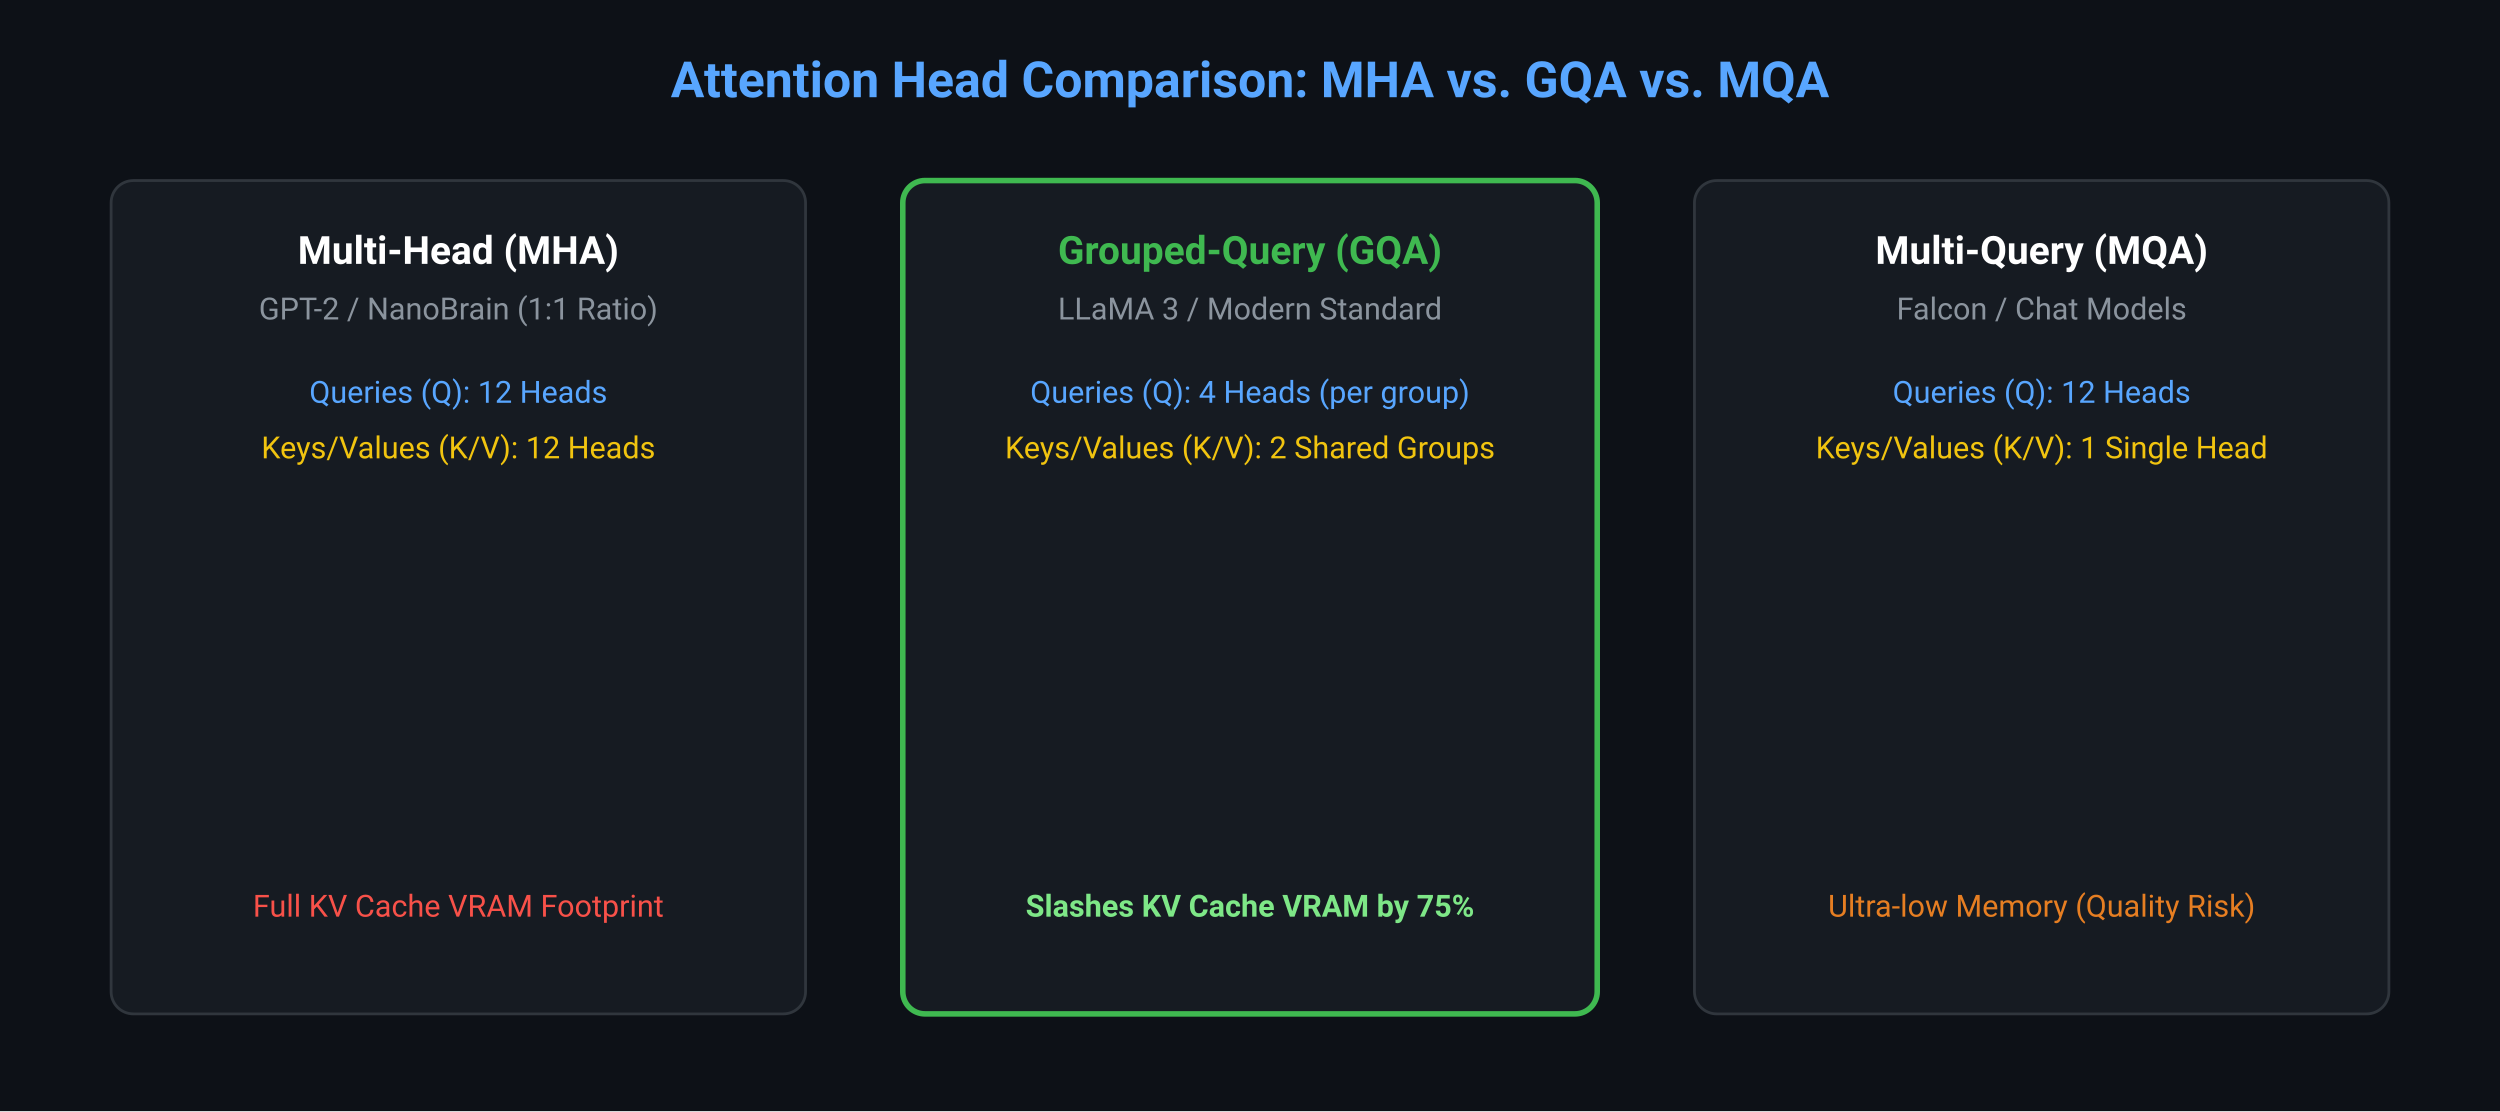
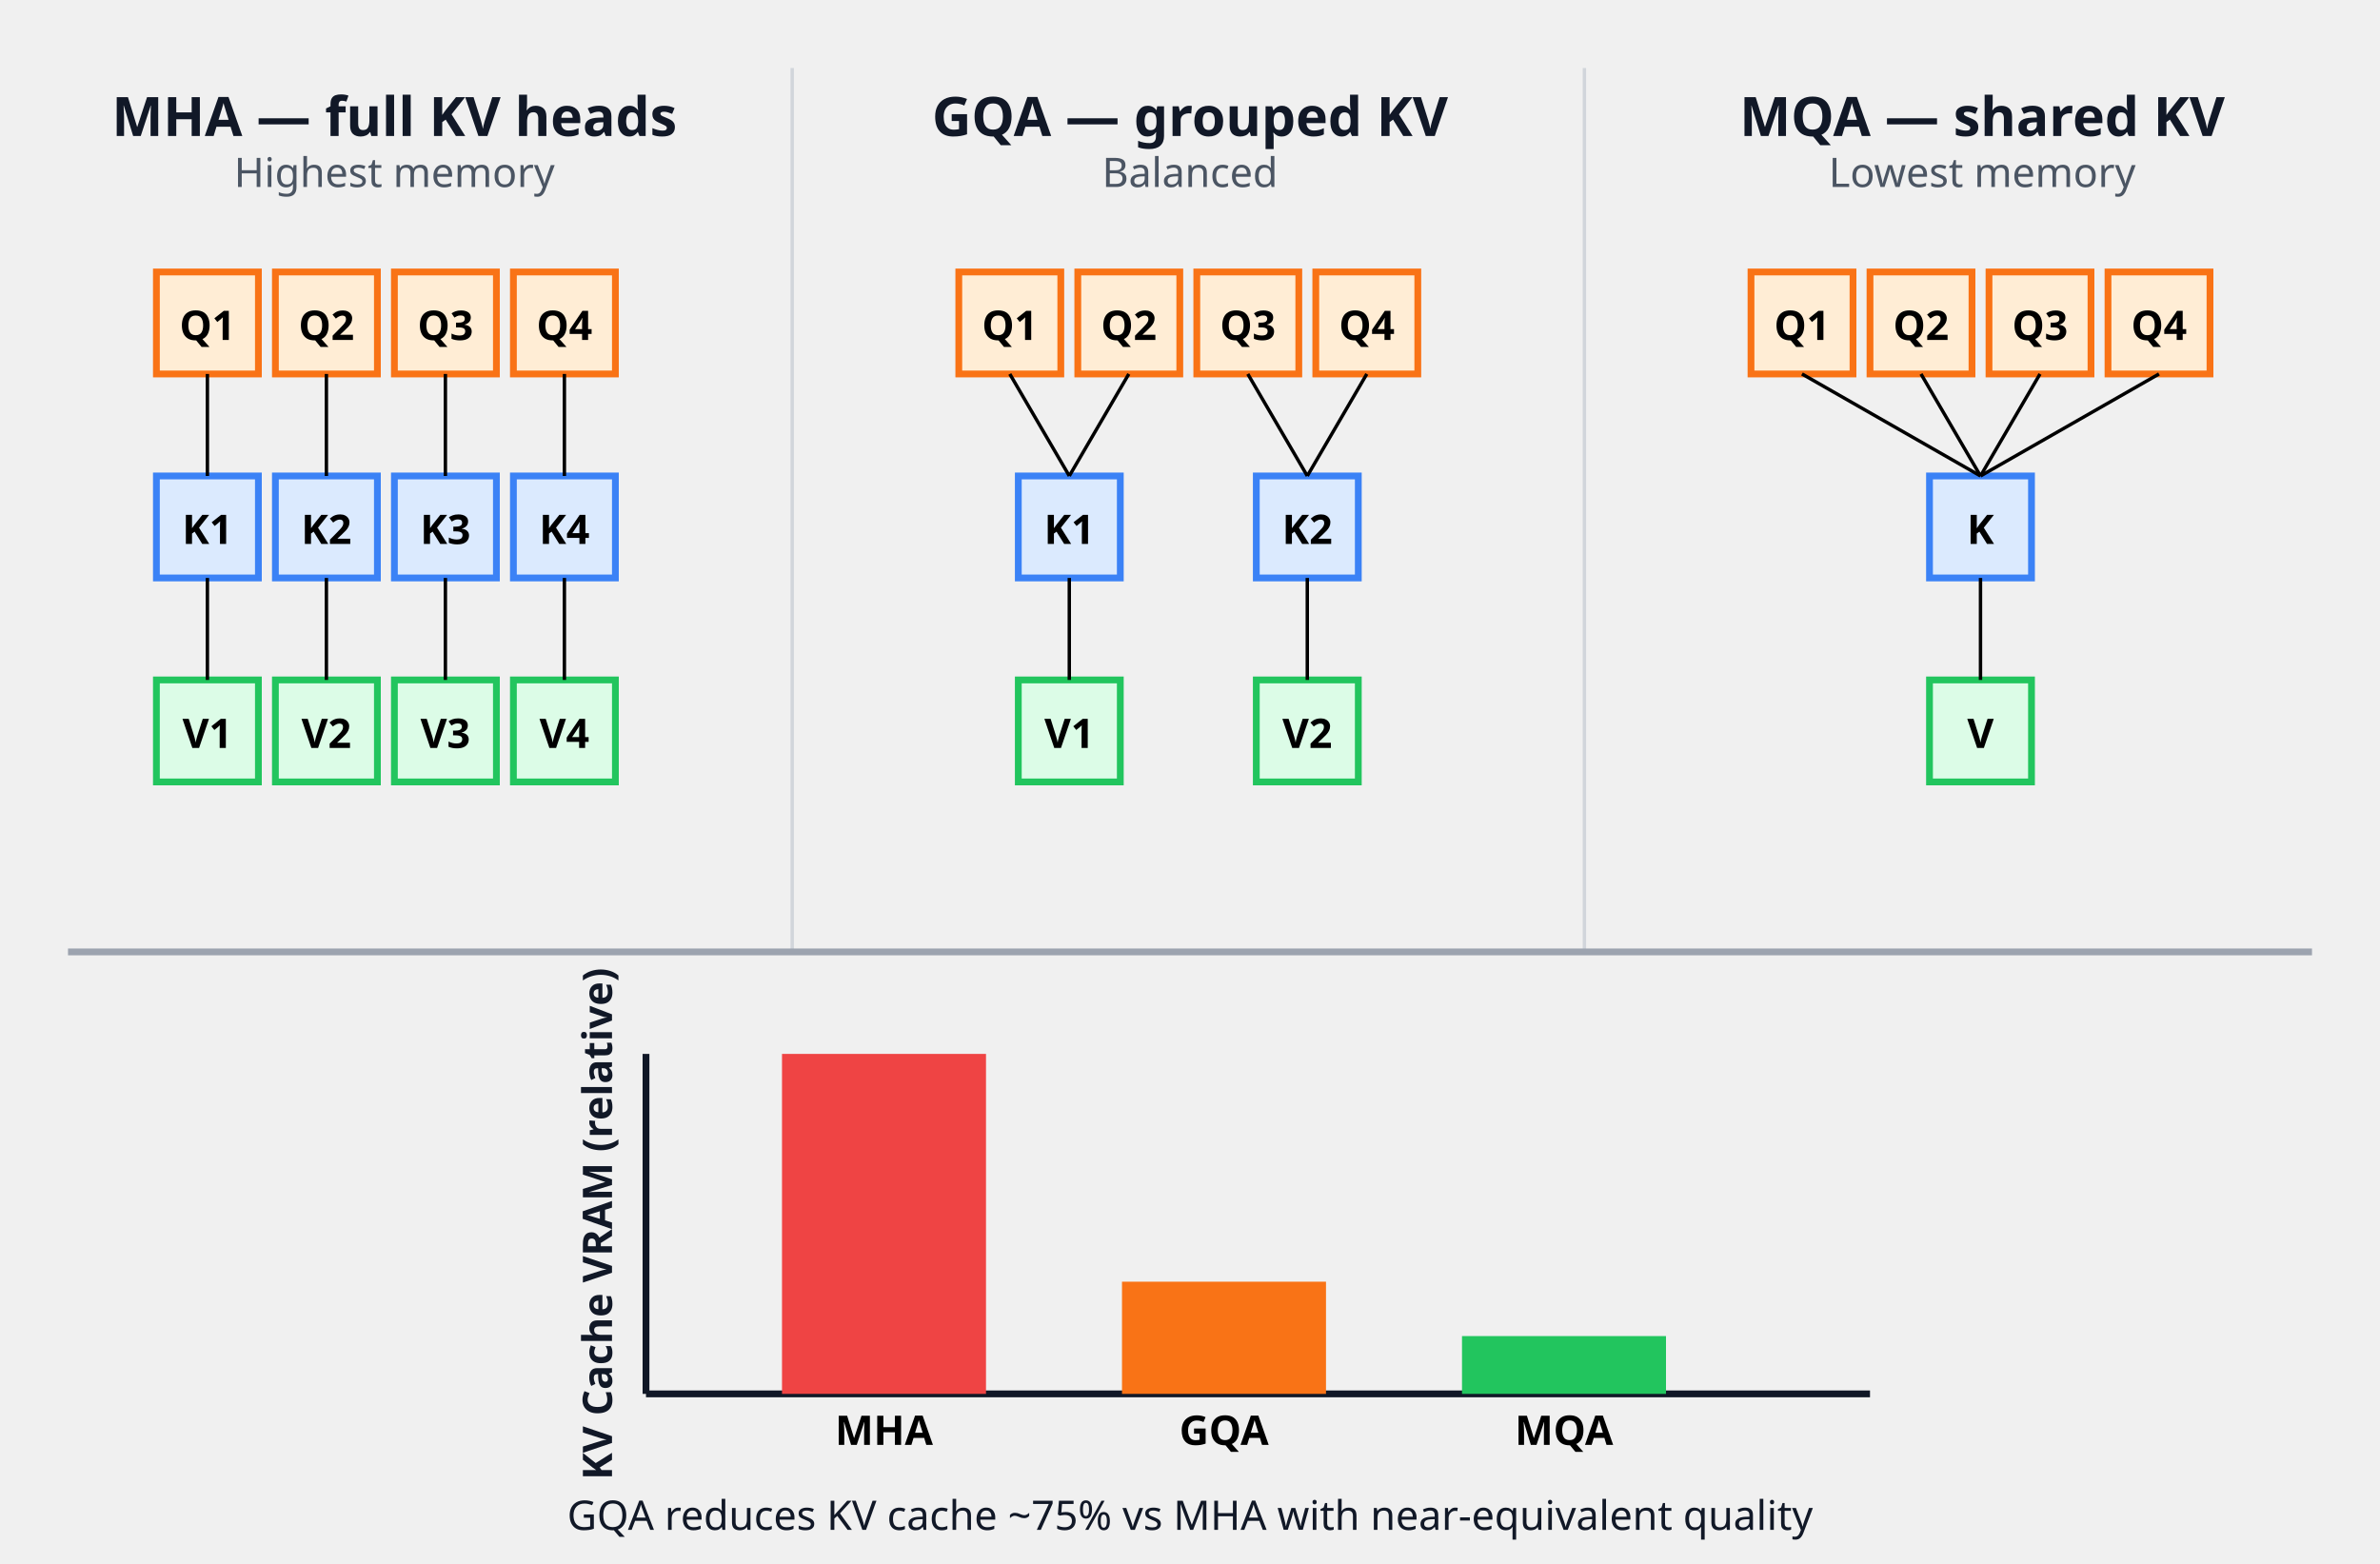
- <svg xmlns="http://www.w3.org/2000/svg" viewBox="0 0 900 400" width="100%" height="100%" style="background-color: #0d1117; font-family: -apple-system, BlinkMacSystemFont, 'Segoe UI', Roboto, Helvetica, Arial, sans-serif;">
-   <style>
-     .title { font-size: 18px; font-weight: bold; fill: #58a6ff; text-anchor: middle; }
-     .col-title { font-size: 14px; font-weight: bold; fill: #ffffff; text-anchor: middle; }
-     .sub-text { font-size: 11px; fill: #8b949e; text-anchor: middle; }
-   </style>
-   <rect width="100%" height="100%" fill="#0d1117" />
-   <text x="450" y="35" class="title">Attention Head Comparison: MHA vs. GQA vs. MQA</text>
-   <rect x="40" y="65" width="250" height="300" rx="8" fill="#161b22" stroke="#30363d" />
-   <text x="165" y="95" class="col-title">Multi-Head (MHA)</text>
-   <text x="165" y="115" class="sub-text">GPT-2 / NanoBrain (1:1 Ratio)</text>
-   <text x="165" y="145" class="sub-text" style="fill:#58a6ff;">Queries (Q): 12 Heads</text>
-   <text x="165" y="165" class="sub-text" style="fill:#f1c40f;">Keys/Values (K/V): 12 Heads</text>
-   <text x="165" y="330" class="sub-text" style="fill:#f85149;">Full KV Cache VRAM Footprint</text>
-   <rect x="325" y="65" width="250" height="300" rx="8" fill="#161b22" stroke="#3fb950" stroke-width="2" />
-   <text x="450" y="95" class="col-title" style="fill:#3fb950;">Grouped-Query (GQA)</text>
-   <text x="450" y="115" class="sub-text">LLaMA 3 / Modern Standard</text>
-   <text x="450" y="145" class="sub-text" style="fill:#58a6ff;">Queries (Q): 4 Heads (per group)</text>
-   <text x="450" y="165" class="sub-text" style="fill:#f1c40f;">Keys/Values (K/V): 2 Shared Groups</text>
-   <text x="450" y="330" class="sub-text" style="fill:#7ee787; font-weight:bold;">Slashes KV Cache VRAM by 75%</text>
-   <rect x="610" y="65" width="250" height="300" rx="8" fill="#161b22" stroke="#30363d" />
-   <text x="735" y="95" class="col-title">Multi-Query (MQA)</text>
-   <text x="735" y="115" class="sub-text">Falcon / Chat Models</text>
-   <text x="735" y="145" class="sub-text" style="fill:#58a6ff;">Queries (Q): 12 Heads</text>
-   <text x="735" y="165" class="sub-text" style="fill:#f1c40f;">Keys/Values (K/V): 1 Single Head</text>
-   <text x="735" y="330" class="sub-text" style="fill:#e67e22;">Ultra-low Memory (Quality Risk)</text>
+ <svg xmlns="http://www.w3.org/2000/svg" viewBox="0 0 700 460" width="700" height="460" style="background-color: white; font-family: sans-serif;">
+   <line x1="233" y1="20" x2="233" y2="280" stroke="#D1D5DB" stroke-width="1" />
+   <line x1="466" y1="20" x2="466" y2="280" stroke="#D1D5DB" stroke-width="1" />
+   <line x1="20" y1="280" x2="680" y2="280" stroke="#9CA3AF" stroke-width="2" />
+   <text x="116" y="40" font-size="16" font-weight="bold" text-anchor="middle" fill="#111827">MHA — full KV heads</text>
+   <text x="116" y="55" font-size="12" text-anchor="middle" fill="#4B5563">Highest memory</text>
+   <text x="350" y="40" font-size="16" font-weight="bold" text-anchor="middle" fill="#111827">GQA — grouped KV</text>
+   <text x="350" y="55" font-size="12" text-anchor="middle" fill="#4B5563">Balanced</text>
+   <text x="583" y="40" font-size="16" font-weight="bold" text-anchor="middle" fill="#111827">MQA — shared KV</text>
+   <text x="583" y="55" font-size="12" text-anchor="middle" fill="#4B5563">Lowest memory</text>
+   <g transform="translate(46, 80)">
+     <rect x="0" y="0" width="30" height="30" fill="#FFEDD5" stroke="#F97316" stroke-width="2" />
+     <text x="15" y="20" font-size="12" font-weight="bold" text-anchor="middle">Q1</text>
+     <rect x="35" y="0" width="30" height="30" fill="#FFEDD5" stroke="#F97316" stroke-width="2" />
+     <text x="50" y="20" font-size="12" font-weight="bold" text-anchor="middle">Q2</text>
+     <rect x="70" y="0" width="30" height="30" fill="#FFEDD5" stroke="#F97316" stroke-width="2" />
+     <text x="85" y="20" font-size="12" font-weight="bold" text-anchor="middle">Q3</text>
+     <rect x="105" y="0" width="30" height="30" fill="#FFEDD5" stroke="#F97316" stroke-width="2" />
+     <text x="120" y="20" font-size="12" font-weight="bold" text-anchor="middle">Q4</text>
+     <rect x="0" y="60" width="30" height="30" fill="#DBEAFE" stroke="#3B82F6" stroke-width="2" />
+     <text x="15" y="80" font-size="12" font-weight="bold" text-anchor="middle">K1</text>
+     <rect x="35" y="60" width="30" height="30" fill="#DBEAFE" stroke="#3B82F6" stroke-width="2" />
+     <text x="50" y="80" font-size="12" font-weight="bold" text-anchor="middle">K2</text>
+     <rect x="70" y="60" width="30" height="30" fill="#DBEAFE" stroke="#3B82F6" stroke-width="2" />
+     <text x="85" y="80" font-size="12" font-weight="bold" text-anchor="middle">K3</text>
+     <rect x="105" y="60" width="30" height="30" fill="#DBEAFE" stroke="#3B82F6" stroke-width="2" />
+     <text x="120" y="80" font-size="12" font-weight="bold" text-anchor="middle">K4</text>
+     <rect x="0" y="120" width="30" height="30" fill="#DCFCE7" stroke="#22C55E" stroke-width="2" />
+     <text x="15" y="140" font-size="12" font-weight="bold" text-anchor="middle">V1</text>
+     <rect x="35" y="120" width="30" height="30" fill="#DCFCE7" stroke="#22C55E" stroke-width="2" />
+     <text x="50" y="140" font-size="12" font-weight="bold" text-anchor="middle">V2</text>
+     <rect x="70" y="120" width="30" height="30" fill="#DCFCE7" stroke="#22C55E" stroke-width="2" />
+     <text x="85" y="140" font-size="12" font-weight="bold" text-anchor="middle">V3</text>
+     <rect x="105" y="120" width="30" height="30" fill="#DCFCE7" stroke="#22C55E" stroke-width="2" />
+     <text x="120" y="140" font-size="12" font-weight="bold" text-anchor="middle">V4</text>
+     <line x1="15" y1="30" x2="15" y2="60" stroke="#000" stroke-width="1" />
+     <line x1="15" y1="90" x2="15" y2="120" stroke="#000" stroke-width="1" />
+     <line x1="50" y1="30" x2="50" y2="60" stroke="#000" stroke-width="1" />
+     <line x1="50" y1="90" x2="50" y2="120" stroke="#000" stroke-width="1" />
+     <line x1="85" y1="30" x2="85" y2="60" stroke="#000" stroke-width="1" />
+     <line x1="85" y1="90" x2="85" y2="120" stroke="#000" stroke-width="1" />
+     <line x1="120" y1="30" x2="120" y2="60" stroke="#000" stroke-width="1" />
+     <line x1="120" y1="90" x2="120" y2="120" stroke="#000" stroke-width="1" />
+   </g>
+   <g transform="translate(282, 80)">
+     <rect x="0" y="0" width="30" height="30" fill="#FFEDD5" stroke="#F97316" stroke-width="2" />
+     <text x="15" y="20" font-size="12" font-weight="bold" text-anchor="middle">Q1</text>
+     <rect x="35" y="0" width="30" height="30" fill="#FFEDD5" stroke="#F97316" stroke-width="2" />
+     <text x="50" y="20" font-size="12" font-weight="bold" text-anchor="middle">Q2</text>
+     <rect x="70" y="0" width="30" height="30" fill="#FFEDD5" stroke="#F97316" stroke-width="2" />
+     <text x="85" y="20" font-size="12" font-weight="bold" text-anchor="middle">Q3</text>
+     <rect x="105" y="0" width="30" height="30" fill="#FFEDD5" stroke="#F97316" stroke-width="2" />
+     <text x="120" y="20" font-size="12" font-weight="bold" text-anchor="middle">Q4</text>
+     <rect x="17.5" y="60" width="30" height="30" fill="#DBEAFE" stroke="#3B82F6" stroke-width="2" />
+     <text x="32.5" y="80" font-size="12" font-weight="bold" text-anchor="middle">K1</text>
+     <rect x="87.5" y="60" width="30" height="30" fill="#DBEAFE" stroke="#3B82F6" stroke-width="2" />
+     <text x="102.5" y="80" font-size="12" font-weight="bold" text-anchor="middle">K2</text>
+     <rect x="17.5" y="120" width="30" height="30" fill="#DCFCE7" stroke="#22C55E" stroke-width="2" />
+     <text x="32.5" y="140" font-size="12" font-weight="bold" text-anchor="middle">V1</text>
+     <rect x="87.5" y="120" width="30" height="30" fill="#DCFCE7" stroke="#22C55E" stroke-width="2" />
+     <text x="102.5" y="140" font-size="12" font-weight="bold" text-anchor="middle">V2</text>
+     <line x1="15" y1="30" x2="32.5" y2="60" stroke="#000" stroke-width="1" />
+     <line x1="50" y1="30" x2="32.5" y2="60" stroke="#000" stroke-width="1" />
+     <line x1="32.5" y1="90" x2="32.5" y2="120" stroke="#000" stroke-width="1" />
+     <line x1="85" y1="30" x2="102.5" y2="60" stroke="#000" stroke-width="1" />
+     <line x1="120" y1="30" x2="102.5" y2="60" stroke="#000" stroke-width="1" />
+     <line x1="102.5" y1="90" x2="102.5" y2="120" stroke="#000" stroke-width="1" />
+   </g>
+   <g transform="translate(515, 80)">
+     <rect x="0" y="0" width="30" height="30" fill="#FFEDD5" stroke="#F97316" stroke-width="2" />
+     <text x="15" y="20" font-size="12" font-weight="bold" text-anchor="middle">Q1</text>
+     <rect x="35" y="0" width="30" height="30" fill="#FFEDD5" stroke="#F97316" stroke-width="2" />
+     <text x="50" y="20" font-size="12" font-weight="bold" text-anchor="middle">Q2</text>
+     <rect x="70" y="0" width="30" height="30" fill="#FFEDD5" stroke="#F97316" stroke-width="2" />
+     <text x="85" y="20" font-size="12" font-weight="bold" text-anchor="middle">Q3</text>
+     <rect x="105" y="0" width="30" height="30" fill="#FFEDD5" stroke="#F97316" stroke-width="2" />
+     <text x="120" y="20" font-size="12" font-weight="bold" text-anchor="middle">Q4</text>
+     <rect x="52.5" y="60" width="30" height="30" fill="#DBEAFE" stroke="#3B82F6" stroke-width="2" />
+     <text x="67.5" y="80" font-size="12" font-weight="bold" text-anchor="middle">K</text>
+     <rect x="52.5" y="120" width="30" height="30" fill="#DCFCE7" stroke="#22C55E" stroke-width="2" />
+     <text x="67.5" y="140" font-size="12" font-weight="bold" text-anchor="middle">V</text>
+     <line x1="15" y1="30" x2="67.5" y2="60" stroke="#000" stroke-width="1" />
+     <line x1="50" y1="30" x2="67.5" y2="60" stroke="#000" stroke-width="1" />
+     <line x1="85" y1="30" x2="67.5" y2="60" stroke="#000" stroke-width="1" />
+     <line x1="120" y1="30" x2="67.5" y2="60" stroke="#000" stroke-width="1" />
+     <line x1="67.5" y1="90" x2="67.5" y2="120" stroke="#000" stroke-width="1" />
+   </g>
+   <g transform="translate(150, 310)">
+     <line x1="40" y1="100" x2="400" y2="100" stroke="#111827" stroke-width="2" />
+     <line x1="40" y1="0" x2="40" y2="100" stroke="#111827" stroke-width="2" />
+     <text x="30" y="50" font-size="12" text-anchor="middle" font-weight="bold" fill="#111827" transform="rotate(-90 30 50)">KV Cache VRAM (relative)</text>
+     <rect x="80" y="0" width="60" height="100" fill="#EF4444" />
+     <text x="110" y="115" font-size="12" font-weight="bold" text-anchor="middle">MHA</text>
+     <rect x="180" y="67" width="60" height="33" fill="#F97316" />
+     <text x="210" y="115" font-size="12" font-weight="bold" text-anchor="middle">GQA</text>
+     <rect x="280" y="83" width="60" height="17" fill="#22C55E" />
+     <text x="310" y="115" font-size="12" font-weight="bold" text-anchor="middle">MQA</text>
+   </g>
+   <text x="350" y="450" font-size="12" text-anchor="middle" fill="#111827">GQA reduces KV cache ~75% vs MHA with near-equivalent quality</text>
</svg>
